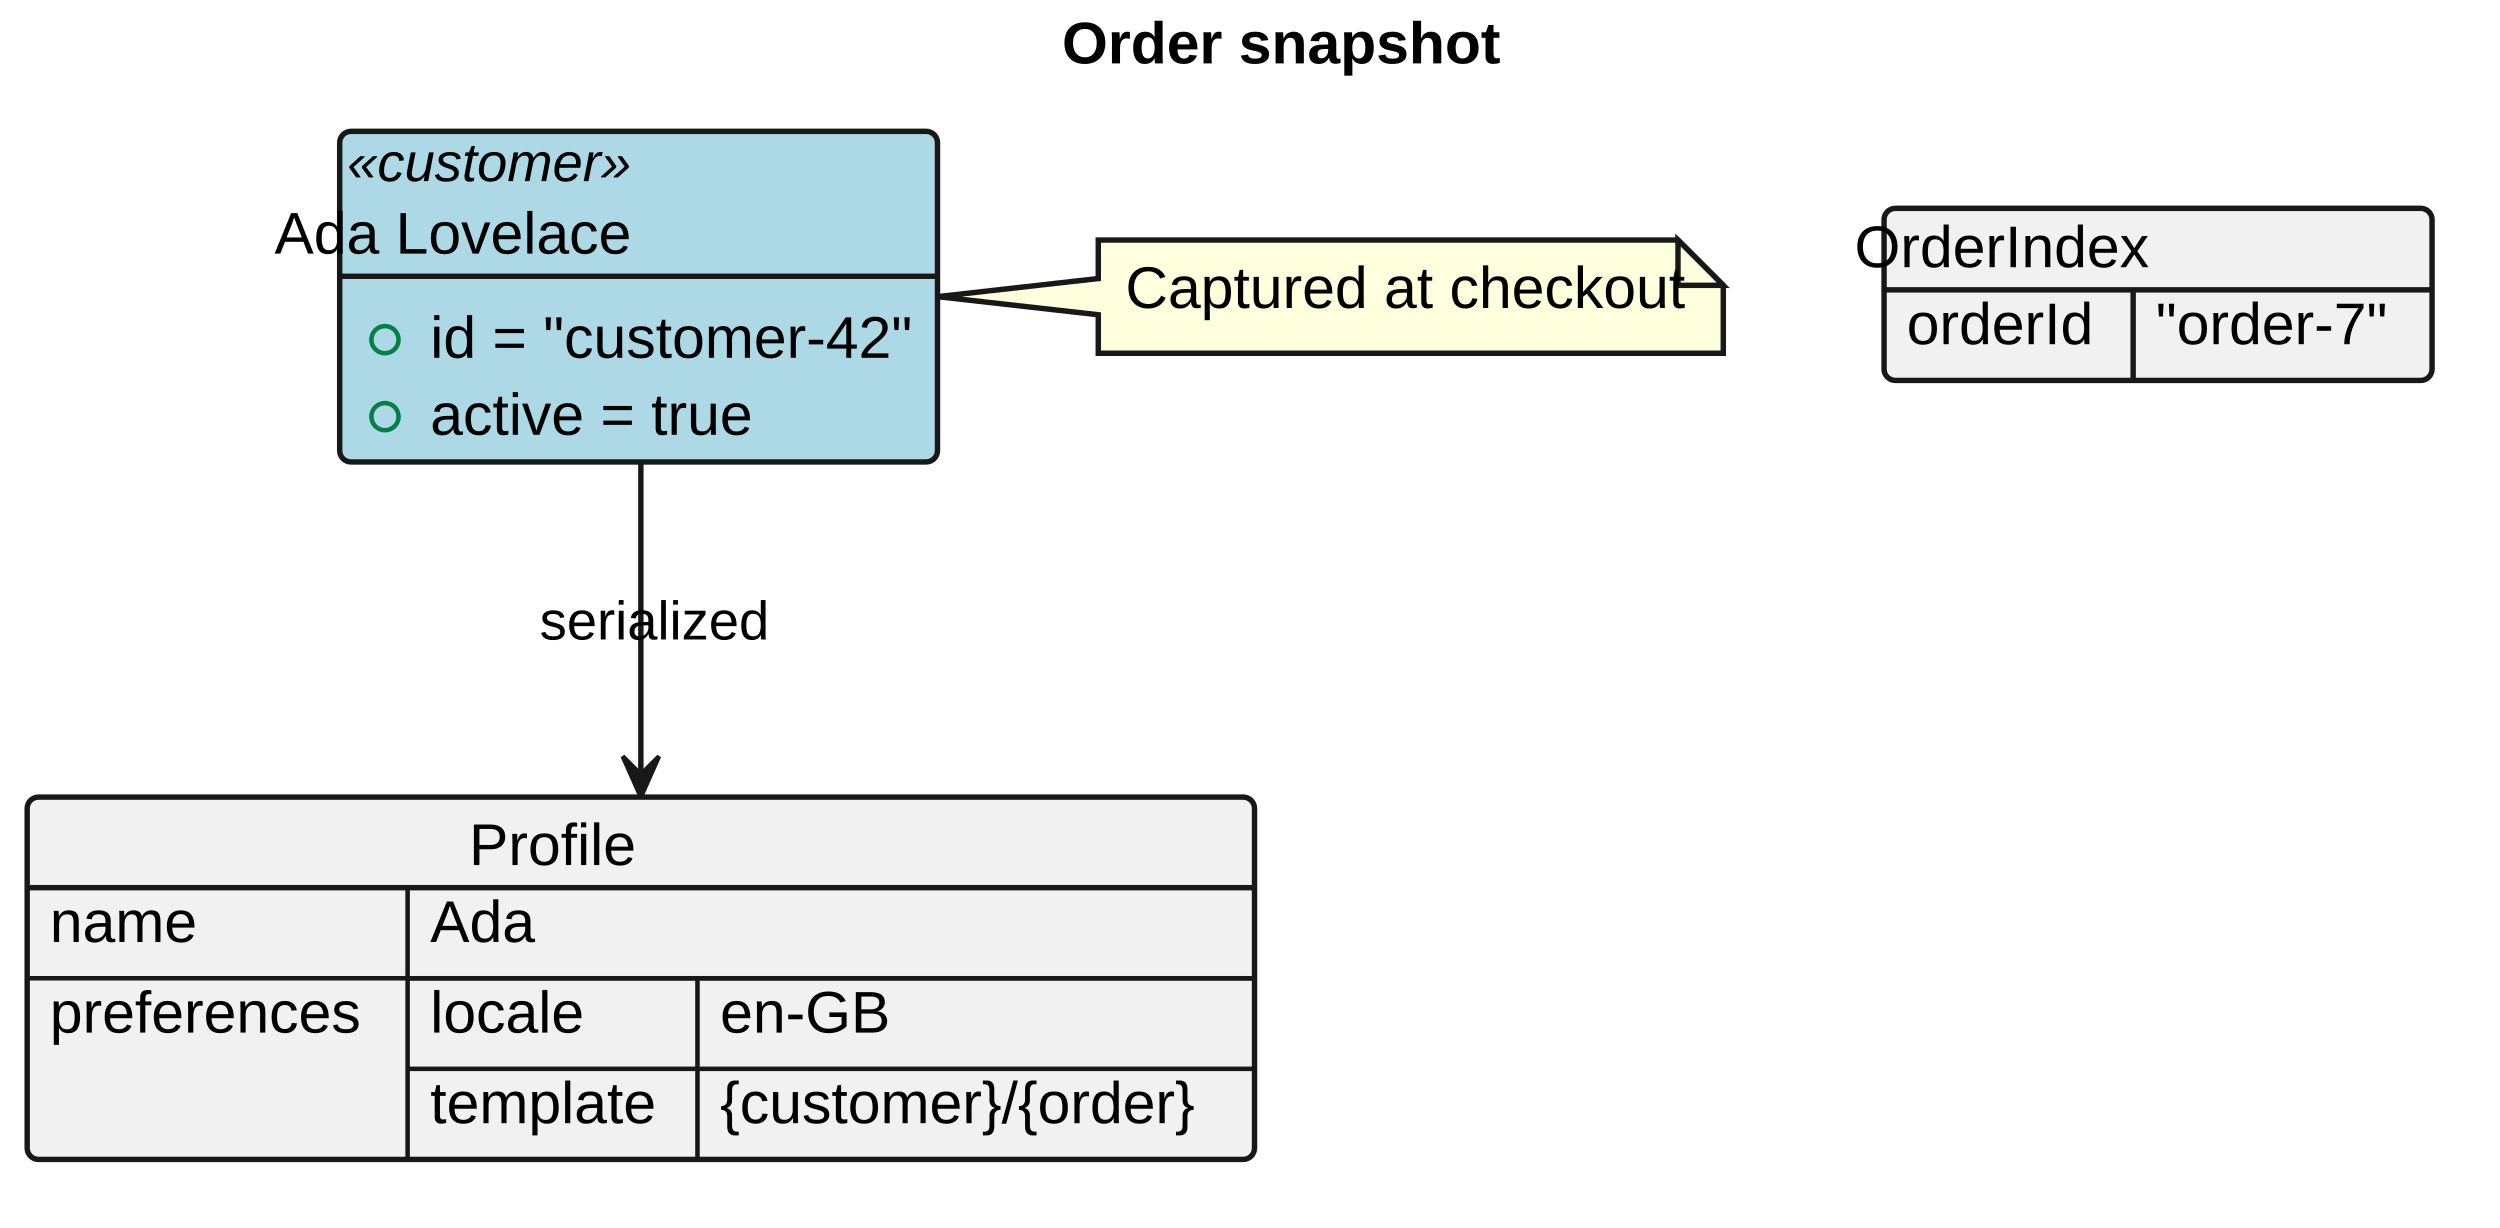
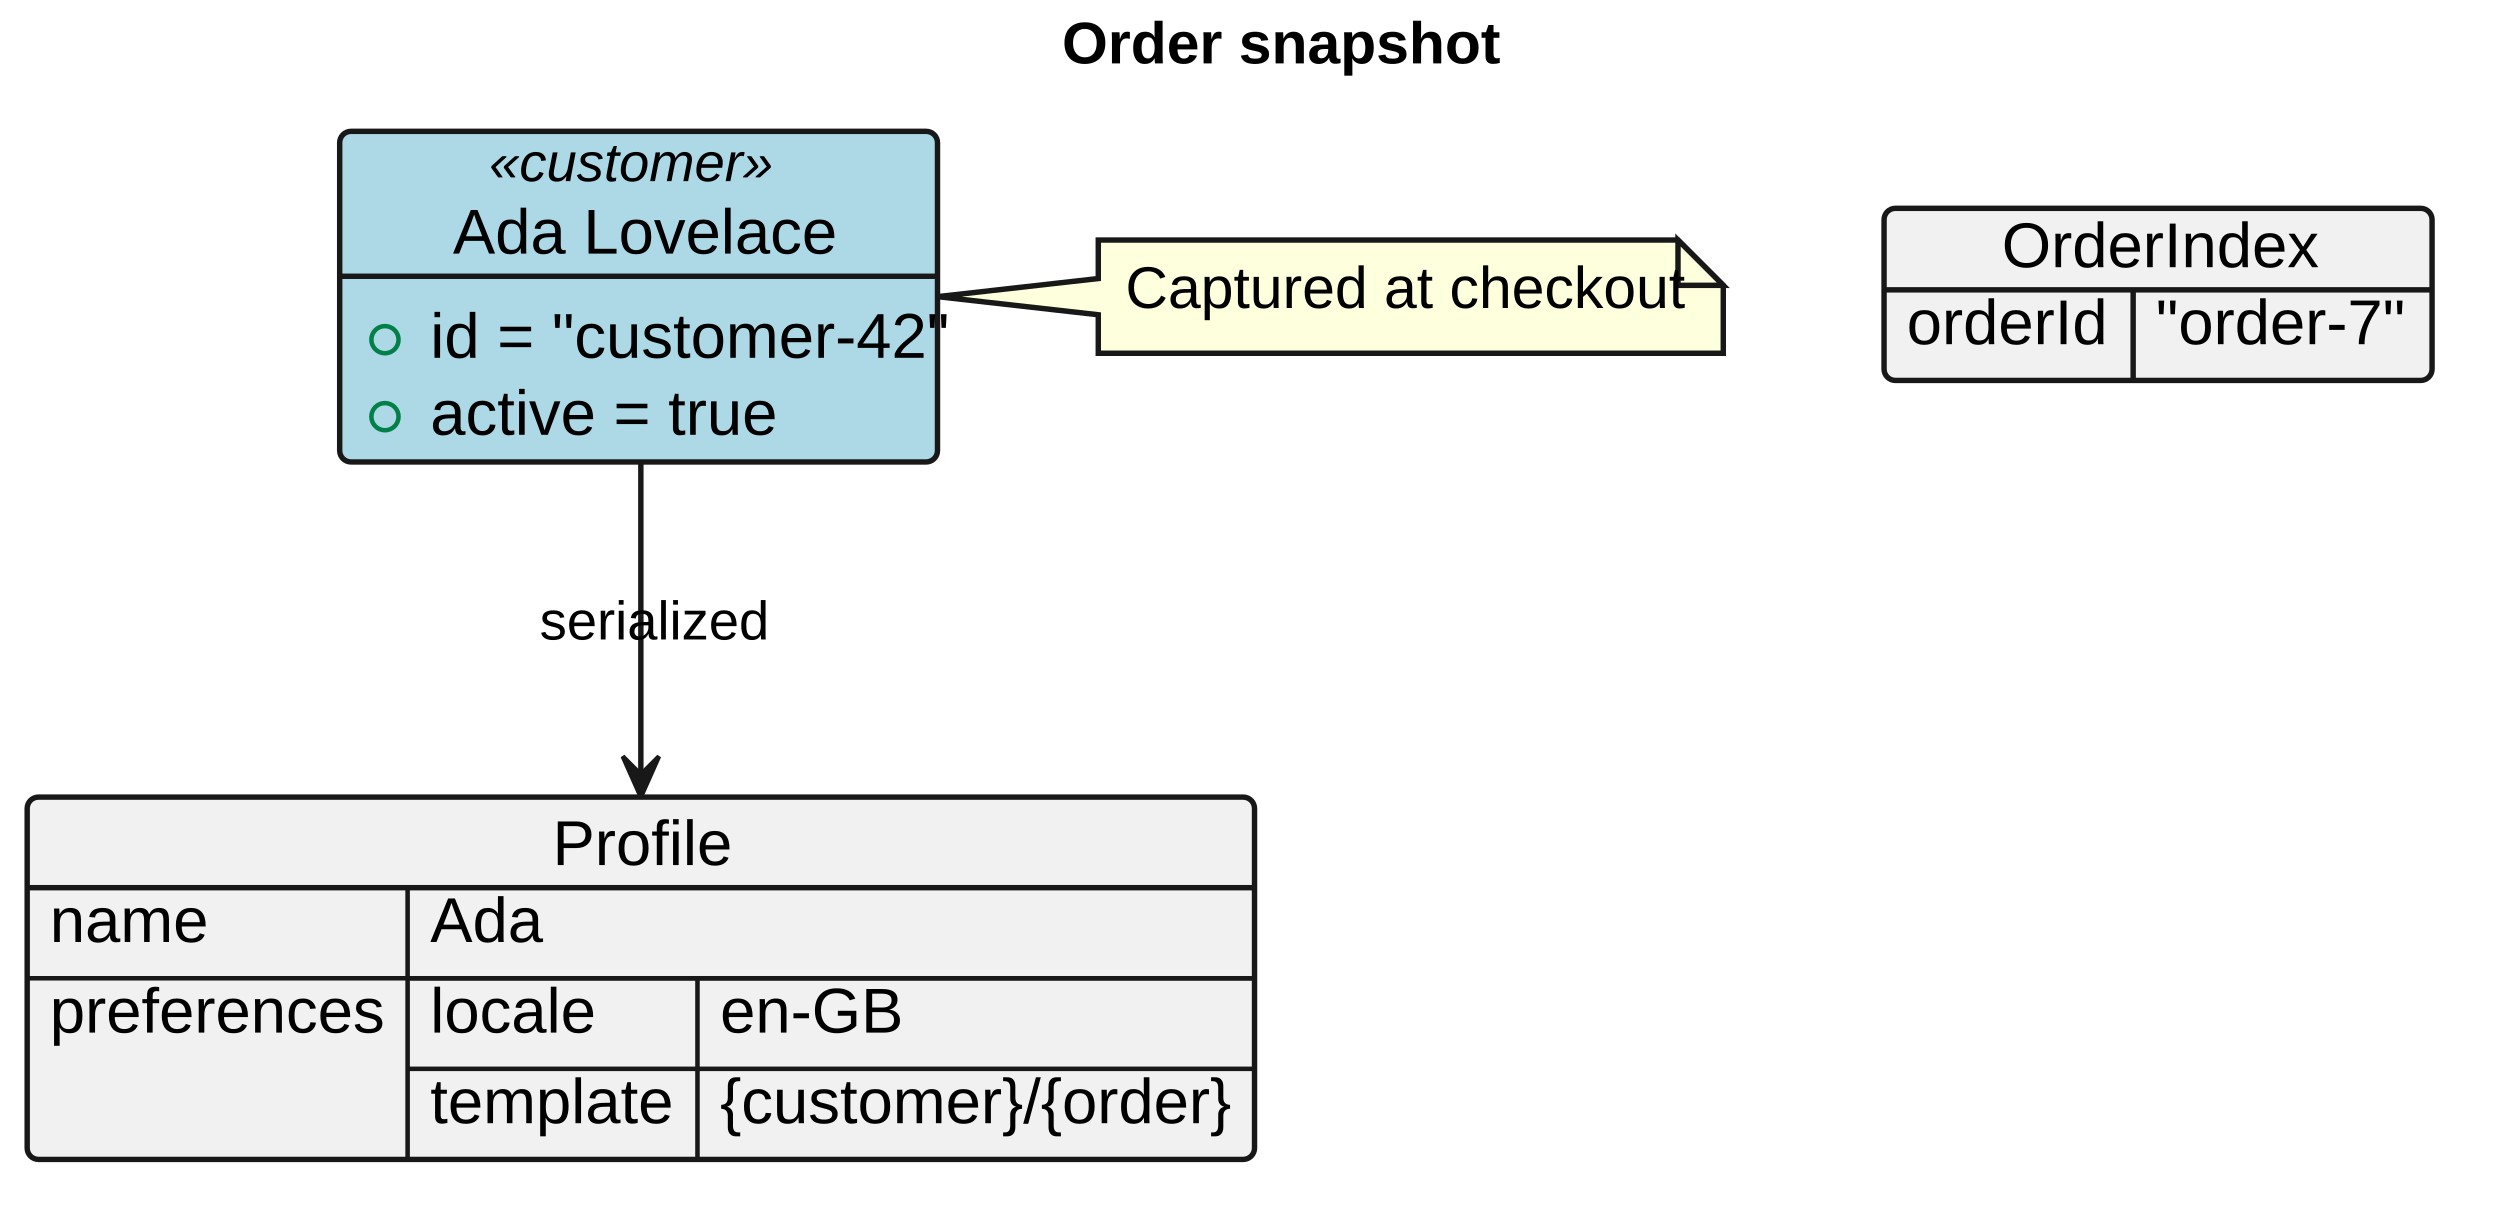
<svg xmlns="http://www.w3.org/2000/svg" width="552" height="271" viewBox="-6 -29 552 271" role="img" aria-label="Object diagram">
-   <g class="title">
-     <text x="228.5" y="-15" class="chrome-text" fill="#000000" font-weight="700" textLength="95" lengthAdjust="spacing">Order snapshot</text>
-   </g>
-   <style>
- svg{font-family:Arial, sans-serif;font-size:13px;background:transparent}
+   <style>svg{font-family:Arial, sans-serif;font-size:13px;background:transparent}
.class-node &gt; rect,.class-node &gt; line{stroke:#181818;stroke-width:1.2}
.relation{stroke:#181818;stroke-width:1.2}
.relation-decoration{stroke-width:1;stroke-linejoin:miter}
.class-node &gt; line,.relation{fill:none}
.class-title{fill:#000000}
.class-stereotype{font-style:italic}
.class-spot{text-anchor:middle;font-size:12px;font-weight:bold;fill:#000000}
.usecase-title{fill:#000000;text-anchor:middle}
.usecase-stereotype{text-anchor:middle;font-style:italic}
.member{fill:#000000}
- .relation-label{text-anchor:middle;font-size:12px}
- </style>
-   <style>.object-node &gt; rect,.object-node &gt; line,.map-node &gt; rect,.map-node &gt; line,.json-node &gt; rect,.json-node &gt; line{stroke-width:1.2}.object-node &gt; line,.map-node &gt; line,.json-node &gt; line,.object-separator,.map-row-separator,.map-column-separator,.json-row-separator,.json-column-separator{fill:none}.object-title,.map-title,.json-title{fill:#000000;text-anchor:middle}.object-stereotype,.map-stereotype,.json-stereotype{fill:#000000;text-anchor:middle;font-style:italic}</style>
+ .relation-label{text-anchor:middle;font-size:12px}</style>
+   <style>.object-node &gt; rect,.object-node &gt; line,.map-node &gt; rect,.map-node &gt; line,.json-node &gt; rect,.json-node &gt; line{stroke-width:1.2}.object-node &gt; line,.map-node &gt; line,.json-node &gt; line,.object-separator,.map-row-separator,.map-column-separator,.json-row-separator,.json-column-separator{fill:none}.object-title,.map-title,.json-title{fill:#000000}.object-stereotype,.map-stereotype,.json-stereotype{fill:#000000;font-style:italic}</style>
  <style>.package path,.package line{stroke:#181818;stroke-width:1.2}.package-title{fill:#000000;font-weight:bold}.package-stereotype{fill:#000000;font-style:italic}.class-note rect,.class-note path{stroke:#181818;stroke-width:1.2}.note-text{fill:#000000;font-size:13px}</style>
-   <path d="M 135.5 73 C 135.5 95.283 135.5 119.063 135.5 142" class="relation" style="stroke:#181818;" />
-   <path d="M 135.5 147 L 139.5 138 L 135.5 142 L 131.5 138 z" class="relation-decoration" fill="#181818" style="stroke:#181818;stroke-width:1" />
-   <text x="138.5" y="112.2" class="relation-label" fill="#000000" font-family="Arial, sans-serif" font-size="12" text-anchor="start" textLength="51" lengthAdjust="spacing">serialized</text>
+   <g class="title">
+     <text x="228.5" y="-15" text-anchor="start" font-size="13px" textLength="95" lengthAdjust="spacing" font-weight="700" fill="#000000" class="chrome-text">Order snapshot</text>
+   </g>
+   <path d="M 135.5 73 C 135.5 95.283 135.5 119.063 135.5 142" style="stroke:#181818" class="relation" />
+   <path d="M 135.5 147 L 139.5 138 L 135.5 142 L 131.5 138 Z" style="fill:#181818;stroke:#181818;stroke-width:1" class="relation-decoration" />
+   <text x="138.5" y="112.2" text-anchor="start" font-size="12px" font-family="Arial, sans-serif" textLength="51" lengthAdjust="spacing" fill="#000000" class="relation-label">serialized</text>
  <g class="object-node" data-code="ada">
-     <rect x="69" y="0" width="132" height="73" rx="2.5" ry="2.5" fill="#ADD8E6" style="stroke:#181818;stroke-width:1.2" />
-     <text x="102" y="11" class="object-stereotype" fill="#000000" font-family="Arial, sans-serif" font-size="12" textLength="65" lengthAdjust="spacing">«customer»</text>
-     <text x="94" y="27" class="object-title" fill="#000000" textLength="82" lengthAdjust="spacing">Ada Lovelace</text>
+     <rect x="69" y="0" width="132" height="73" rx="2.5" ry="2.5" style="fill:#ADD8E6;stroke:#181818;stroke-width:1.2" />
+     <text x="102" y="11" text-anchor="start" font-size="12px" font-family="Arial, sans-serif" textLength="65" lengthAdjust="spacing" fill="#000000" class="object-stereotype">«customer»</text>
+     <text x="94" y="27" text-anchor="start" font-size="14px" textLength="82" lengthAdjust="spacing" fill="#000000" class="object-title">Ada Lovelace</text>
    <line x1="69" y1="32" x2="201" y2="32" style="stroke:#181818;stroke-width:1.2" />
    <g class="member-icon">
      <circle cx="79" cy="46" r="3" fill="none" stroke="#038048" stroke-width="1" />
    </g>
-     <text x="89" y="50" class="object-member member" textLength="107" lengthAdjust="spacing">id = "customer-42"</text>
+     <text x="89" y="50" text-anchor="start" font-size="14px" textLength="107" lengthAdjust="spacing" class="object-member member">id = "customer-42"</text>
    <g class="member-icon">
      <circle cx="79" cy="63" r="3" fill="none" stroke="#038048" stroke-width="1" />
    </g>
-     <text x="89" y="67" class="object-member member" textLength="69" lengthAdjust="spacing">active = true</text>
+     <text x="89" y="67" text-anchor="start" font-size="14px" textLength="69" lengthAdjust="spacing" class="object-member member">active = true</text>
  </g>
  <g class="map-node" data-code="OrderIndex">
-     <rect x="410" y="17" width="121" height="38" rx="2.5" ry="2.5" fill="#F1F1F1" style="stroke:#181818;stroke-width:1.2" />
-     <text x="436" y="30" class="map-title" fill="#000000" textLength="70" lengthAdjust="spacing">OrderIndex</text>
+     <rect x="410" y="17" width="121" height="38" rx="2.5" ry="2.5" style="fill:#F1F1F1;stroke:#181818;stroke-width:1.2" />
+     <text x="436" y="30" text-anchor="start" font-size="14px" textLength="70" lengthAdjust="spacing" fill="#000000" class="map-title">OrderIndex</text>
    <line x1="410" y1="35" x2="531" y2="35" style="stroke:#181818;stroke-width:1.2" />
    <g id="map-port-p_4f_72_64_65_72_49_6e_64_65_78-p_6f_72_64_65_72_49_64" class="map-row map-value-row" data-port="orderId" data-port-id="p_6f_72_64_65_72_49_64">
-       <text x="415" y="47" class="map-key member" fill="#000000" textLength="45" lengthAdjust="spacing">orderId</text>
-       <line class="map-column-separator" x1="465" y1="35" x2="465" y2="55" style="stroke:#181818;stroke-width:1.2" />
-       <text x="470" y="47" class="map-value member" fill="#000000" textLength="56" lengthAdjust="spacing">"order-7"</text>
+       <text x="415" y="47" text-anchor="start" font-size="14px" textLength="45" lengthAdjust="spacing" fill="#000000" class="map-key member">orderId</text>
+       <line x1="465" y1="35" x2="465" y2="55" style="stroke:#181818;stroke-width:1.2" class="map-column-separator" />
+       <text x="470" y="47" text-anchor="start" font-size="14px" textLength="56" lengthAdjust="spacing" fill="#000000" class="map-value member">"order-7"</text>
    </g>
  </g>
  <g class="json-node" data-code="Profile">
-     <rect x="0" y="147" width="271" height="80" rx="2.5" ry="2.5" fill="#F1F1F1" style="stroke:#181818;stroke-width:1.2" />
-     <text x="116" y="162" class="json-title" fill="#000000" textLength="40" lengthAdjust="spacing">Profile</text>
+     <rect x="0" y="147" width="271" height="80" rx="2.5" ry="2.5" style="fill:#F1F1F1;stroke:#181818;stroke-width:1.2" />
+     <text x="116" y="162" text-anchor="start" font-size="14px" textLength="40" lengthAdjust="spacing" fill="#000000" class="json-title">Profile</text>
    <line x1="0" y1="167" x2="271" y2="167" style="stroke:#181818;stroke-width:1.2" />
-     <line class="json-column-separator" x1="84" y1="167" x2="84" y2="227" style="stroke:#181818;stroke-width:1" />
-     <line class="json-column-separator" x1="148" y1="187" x2="148" y2="227" style="stroke:#181818;stroke-width:1" />
-     <line class="json-row-separator" x1="0" y1="167" x2="271" y2="167" style="stroke:#181818;stroke-width:1" />
-     <text x="5" y="179" class="json-key member" fill="#000000" textLength="35" lengthAdjust="spacing">name</text>
-     <text x="89" y="179" class="json-value member" fill="#000000" textLength="25" lengthAdjust="spacing">Ada</text>
-     <line class="json-row-separator" x1="0" y1="187" x2="271" y2="187" style="stroke:#181818;stroke-width:1" />
-     <text x="5" y="199" class="json-key member" fill="#000000" textLength="74" lengthAdjust="spacing">preferences</text>
-     <line class="json-row-separator" x1="84" y1="187" x2="271" y2="187" style="stroke:#181818;stroke-width:1" />
-     <text x="89" y="199" class="json-key member" fill="#000000" textLength="37" lengthAdjust="spacing">locale</text>
-     <text x="153" y="199" class="json-value member" fill="#000000" textLength="41" lengthAdjust="spacing">en-GB</text>
-     <line class="json-row-separator" x1="84" y1="207" x2="271" y2="207" style="stroke:#181818;stroke-width:1" />
-     <text x="89" y="219" class="json-key member" fill="#000000" textLength="54" lengthAdjust="spacing">template</text>
-     <text x="153" y="219" class="json-value member" fill="#000000" textLength="113" lengthAdjust="spacing">{customer}/{order}</text>
+     <line x1="84" y1="167" x2="84" y2="227" style="stroke:#181818;stroke-width:1" class="json-column-separator" />
+     <line x1="148" y1="187" x2="148" y2="227" style="stroke:#181818;stroke-width:1" class="json-column-separator" />
+     <line x1="0" y1="167" x2="271" y2="167" style="stroke:#181818;stroke-width:1" class="json-row-separator" />
+     <text x="5" y="179" text-anchor="start" font-size="14px" textLength="35" lengthAdjust="spacing" fill="#000000" class="json-key member">name</text>
+     <text x="89" y="179" text-anchor="start" font-size="14px" textLength="25" lengthAdjust="spacing" fill="#000000" class="json-value member">Ada</text>
+     <line x1="0" y1="187" x2="271" y2="187" style="stroke:#181818;stroke-width:1" class="json-row-separator" />
+     <text x="5" y="199" text-anchor="start" font-size="14px" textLength="74" lengthAdjust="spacing" fill="#000000" class="json-key member">preferences</text>
+     <line x1="84" y1="187" x2="271" y2="187" style="stroke:#181818;stroke-width:1" class="json-row-separator" />
+     <text x="89" y="199" text-anchor="start" font-size="14px" textLength="37" lengthAdjust="spacing" fill="#000000" class="json-key member">locale</text>
+     <text x="153" y="199" text-anchor="start" font-size="14px" textLength="41" lengthAdjust="spacing" fill="#000000" class="json-value member">en-GB</text>
+     <line x1="84" y1="207" x2="271" y2="207" style="stroke:#181818;stroke-width:1" class="json-row-separator" />
+     <text x="89" y="219" text-anchor="start" font-size="14px" textLength="54" lengthAdjust="spacing" fill="#000000" class="json-key member">template</text>
+     <text x="153" y="219" text-anchor="start" font-size="14px" textLength="113" lengthAdjust="spacing" fill="#000000" class="json-value member">{customer}/{order}</text>
  </g>
-   <g class="class-note" style="stroke:#181818">
-     <path d="M 236.5 24 L 236.5 32.5 L 201 36.5 L 236.5 40.5 L 236.5 49 L 374.5 49 L 374.5 34 L 364.5 24 Z" class="note-opale-link" fill="#FEFFDD" />
-     <path d="M 364.5 24 L 364.5 34 L 374.5 34 L 364.5 24 Z" fill="#FEFFDD" />
+   <g class="class-note">
+     <path d="M 236.5 24 L 236.5 32.5 L 201 36.5 L 236.5 40.5 L 236.5 49 L 374.5 49 L 374.5 34 L 364.5 24 Z" fill="#FEFFDD" stroke="#181818" class="note-opale-link" />
+     <path d="M 364.5 24 L 364.5 34 L 374.5 34 L 364.5 24 Z" fill="#FEFFDD" stroke="#181818" />
  </g>
-   <text x="242.5" y="39" class="note-text" textLength="117" lengthAdjust="spacing">Captured at checkout</text>
+   <text x="242.5" y="39" text-anchor="start" font-size="13px" textLength="117" lengthAdjust="spacing" class="note-text">Captured at checkout</text>
</svg>
